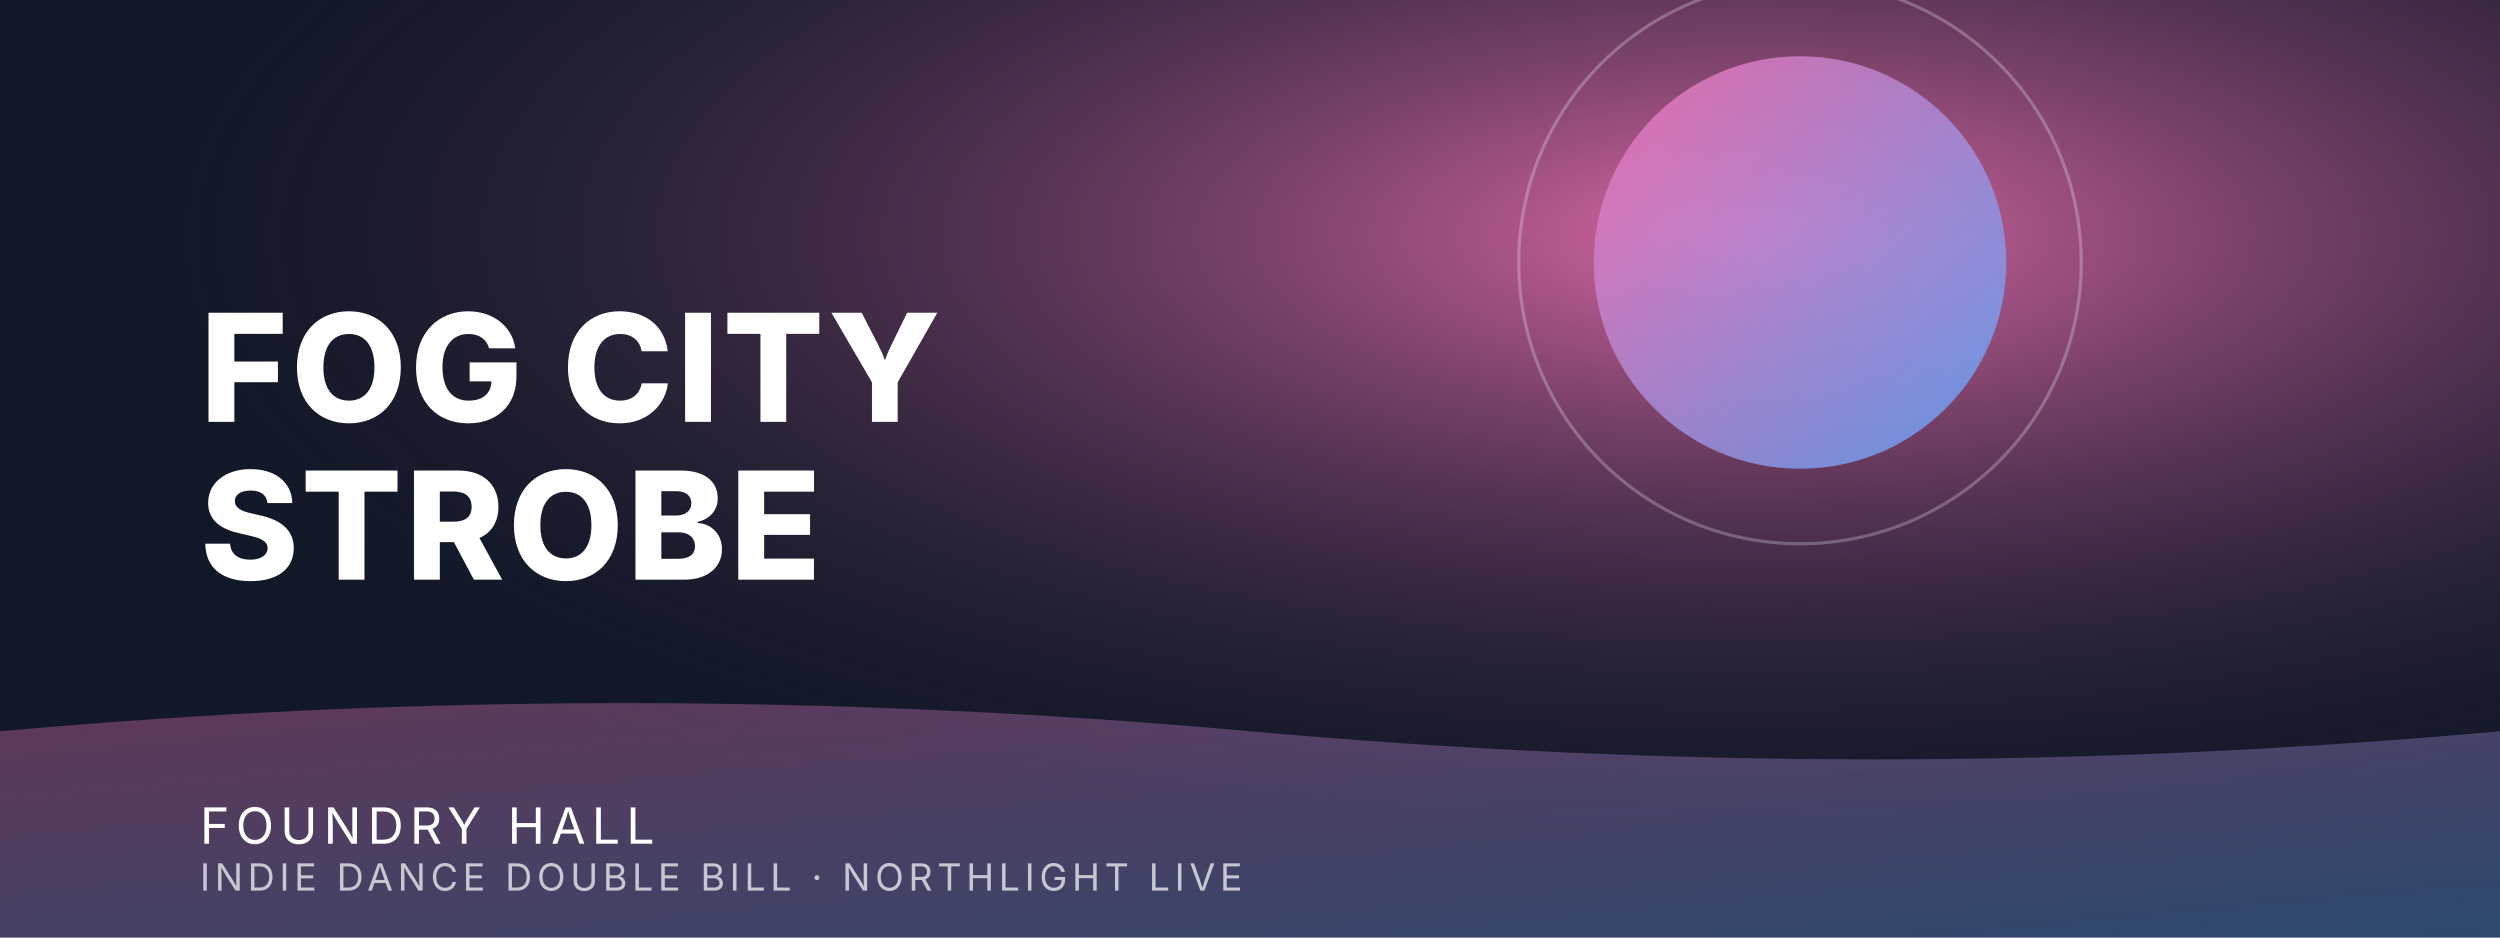
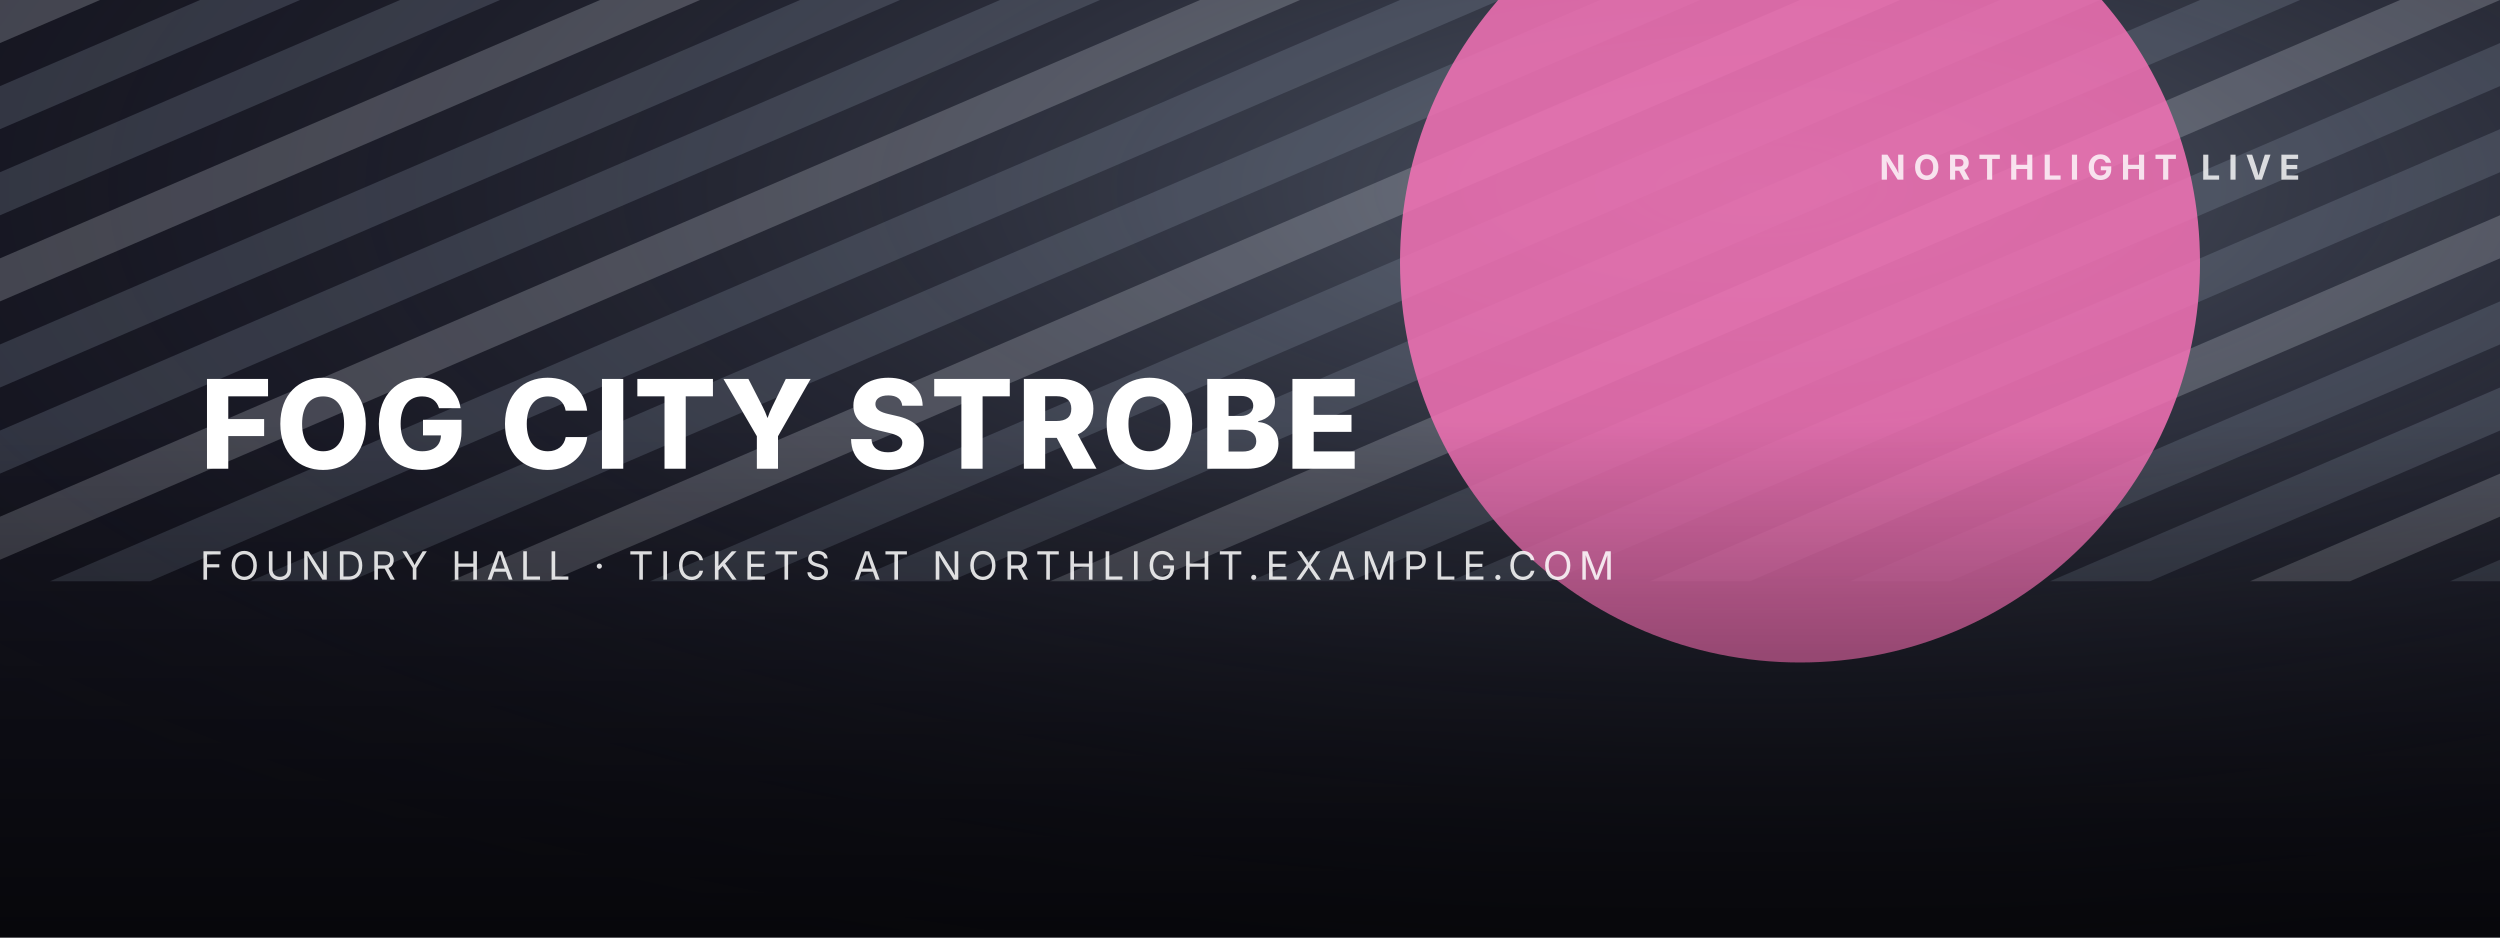
- <svg xmlns="http://www.w3.org/2000/svg" width="1600" height="600" viewBox="0 0 1600 600">
+ <svg xmlns="http://www.w3.org/2000/svg" width="1600" height="600" viewBox="0 0 1600 600" font-family="Inter, Helvetica, Arial, sans-serif">
  <defs>
    <linearGradient id="g" x1="0" y1="0" x2="1" y2="1">
-       <stop offset="0" stop-color="#f472b6" />
-       <stop offset="1" stop-color="#60a5fa" />
+       <stop offset="0" stop-color="#94a3b8" />
+       <stop offset="1" stop-color="#e2e8f0" />
    </linearGradient>
-     <radialGradient id="r" cx=".7" cy=".25" r=".7">
-       <stop offset="0" stop-color="#f472b6" stop-opacity=".9" />
-       <stop offset="1" stop-color="#111827" stop-opacity="0" />
+     <radialGradient id="r" cx=".7" cy=".2" r=".9">
+       <stop offset="0" stop-color="#94a3b8" stop-opacity=".45" />
+       <stop offset="1" stop-color="#14141f" stop-opacity="0" />
    </radialGradient>
+     <linearGradient id="bgfill" x1="0" y1="0" x2="0" y2="1">
+       <stop offset="0" stop-color="#14141f" />
+       <stop offset="1" stop-color="#14141f" />
+     </linearGradient>
+     <linearGradient id="shade" x1="0" y1="0" x2="0" y2="1">
+       <stop offset=".45" stop-color="#000" stop-opacity="0" />
+       <stop offset="1" stop-color="#000" stop-opacity=".65" />
+     </linearGradient>
+     <filter id="b">
+       <feGaussianBlur stdDeviation="14" />
+     </filter>
  </defs>
-   <rect width="1600" height="600" fill="#111827" />
+   <rect width="1600" height="600" fill="#14141f" />
  <rect width="1600" height="600" fill="url(#r)" />
-   <circle cx="1152" cy="168" r="132" fill="url(#g)" opacity=".85" />
-   <circle cx="1152" cy="168" r="180" fill="none" stroke="#fff" stroke-opacity=".25" stroke-width="2" />
-   <path d="M0 468 Q 400 432 800 468 T 1600 468 V 600 H 0 Z" fill="url(#g)" opacity=".35" />
-   <g font-family="Inter, Helvetica, Arial, sans-serif">
-     <text x="128" y="270" font-size="96" font-weight="800" fill="#fff" letter-spacing="2">FOG CITY</text>
-     <text x="128" y="371" font-size="96" font-weight="800" fill="#fff" letter-spacing="2">STROBE</text>
-     <text x="128" y="540" font-size="32" fill="#fff" letter-spacing="4">FOUNDRY HALL</text>
-     <text x="128" y="570" font-size="24" fill="#fff" opacity=".7" letter-spacing="3">INDIE DANCE DOUBLE BILL · NORTHLIGHT LIVE</text>
-   </g>
+   <path d="M-768 0 L -704 0 L -1568 372 L -1632 372 Z" fill="#e2e8f0" opacity=".22" />
+   <path d="M-640 0 L -576 0 L -1440 372 L -1504 372 Z" fill="#94a3b8" opacity=".22" />
+   <path d="M-512 0 L -448 0 L -1312 372 L -1376 372 Z" fill="#94a3b8" opacity=".22" />
+   <path d="M-384 0 L -320 0 L -1184 372 L -1248 372 Z" fill="#e2e8f0" opacity=".22" />
+   <path d="M-256 0 L -192 0 L -1056 372 L -1120 372 Z" fill="#94a3b8" opacity=".22" />
+   <path d="M-128 0 L -64 0 L -928 372 L -992 372 Z" fill="#94a3b8" opacity=".22" />
+   <path d="M0 0 L 64 0 L -800 372 L -864 372 Z" fill="#e2e8f0" opacity=".22" />
+   <path d="M128 0 L 192 0 L -672 372 L -736 372 Z" fill="#94a3b8" opacity=".22" />
+   <path d="M256 0 L 320 0 L -544 372 L -608 372 Z" fill="#94a3b8" opacity=".22" />
+   <path d="M384 0 L 448 0 L -416 372 L -480 372 Z" fill="#e2e8f0" opacity=".22" />
+   <path d="M512 0 L 576 0 L -288 372 L -352 372 Z" fill="#94a3b8" opacity=".22" />
+   <path d="M640 0 L 704 0 L -160 372 L -224 372 Z" fill="#94a3b8" opacity=".22" />
+   <path d="M768 0 L 832 0 L -32 372 L -96 372 Z" fill="#e2e8f0" opacity=".22" />
+   <path d="M896 0 L 960 0 L 96 372 L 32 372 Z" fill="#94a3b8" opacity=".22" />
+   <path d="M1024 0 L 1088 0 L 224 372 L 160 372 Z" fill="#94a3b8" opacity=".22" />
+   <path d="M1152 0 L 1216 0 L 352 372 L 288 372 Z" fill="#e2e8f0" opacity=".22" />
+   <path d="M1280 0 L 1344 0 L 480 372 L 416 372 Z" fill="#94a3b8" opacity=".22" />
+   <path d="M1408 0 L 1472 0 L 608 372 L 544 372 Z" fill="#94a3b8" opacity=".22" />
+   <path d="M1536 0 L 1600 0 L 736 372 L 672 372 Z" fill="#e2e8f0" opacity=".22" />
+   <path d="M1664 0 L 1728 0 L 864 372 L 800 372 Z" fill="#94a3b8" opacity=".22" />
+   <path d="M1792 0 L 1856 0 L 992 372 L 928 372 Z" fill="#94a3b8" opacity=".22" />
+   <path d="M1920 0 L 1984 0 L 1120 372 L 1056 372 Z" fill="#e2e8f0" opacity=".22" />
+   <path d="M2048 0 L 2112 0 L 1248 372 L 1184 372 Z" fill="#94a3b8" opacity=".22" />
+   <path d="M2176 0 L 2240 0 L 1376 372 L 1312 372 Z" fill="#94a3b8" opacity=".22" />
+   <path d="M2304 0 L 2368 0 L 1504 372 L 1440 372 Z" fill="#e2e8f0" opacity=".22" />
+   <path d="M2432 0 L 2496 0 L 1632 372 L 1568 372 Z" fill="#94a3b8" opacity=".22" />
+   <path d="M2560 0 L 2624 0 L 1760 372 L 1696 372 Z" fill="#94a3b8" opacity=".22" />
+   <path d="M2688 0 L 2752 0 L 1888 372 L 1824 372 Z" fill="#e2e8f0" opacity=".22" />
+   <circle cx="1152" cy="168" r="256" fill="#f472b6" opacity=".85" />
+   <rect width="1600" height="600" fill="url(#shade)" />
+   <text x="128" y="300" font-size="79" font-weight="800" fill="#fff" letter-spacing="2">FOG CITY STROBE</text>
+   <text x="128" y="371" font-size="25" fill="#fff" opacity=".85" letter-spacing="4">FOUNDRY HALL · TICKETS AT NORTHLIGHT.EXAMPLE.COM</text>
+   <text x="1472" y="115" text-anchor="end" font-size="22" font-weight="700" fill="#fff" opacity=".8" letter-spacing="5">NORTHLIGHT LIVE</text>
</svg>
